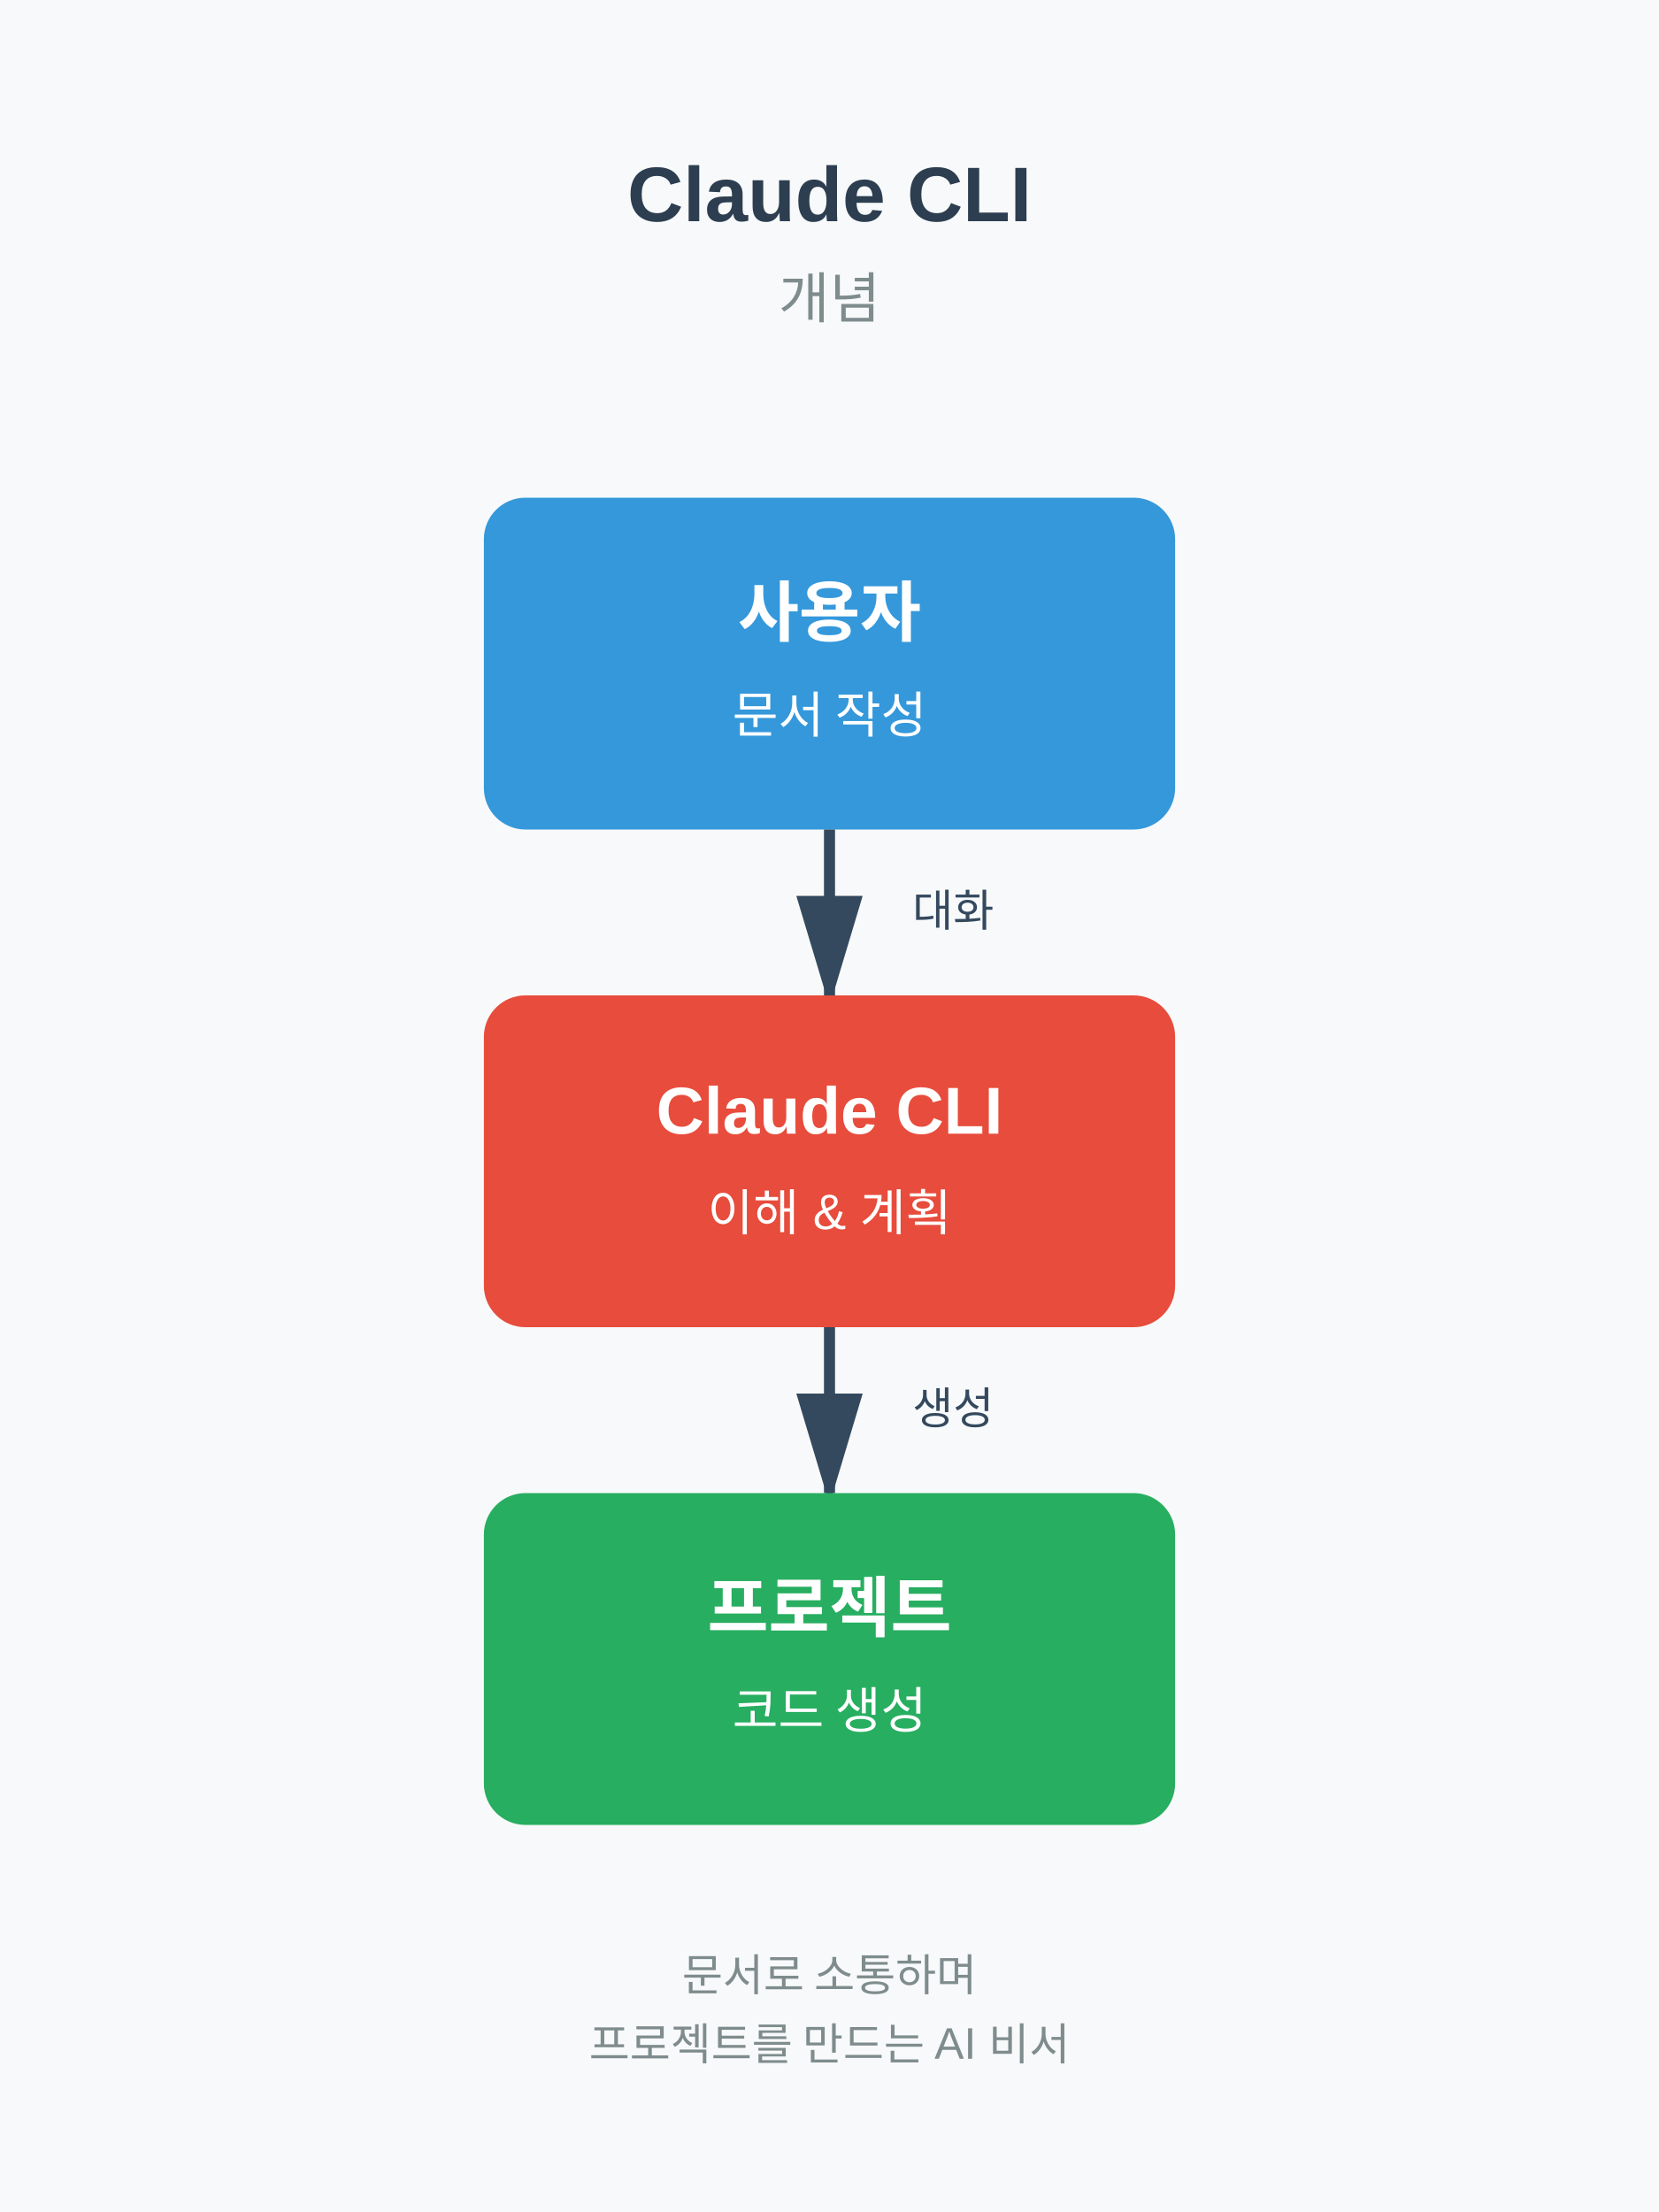
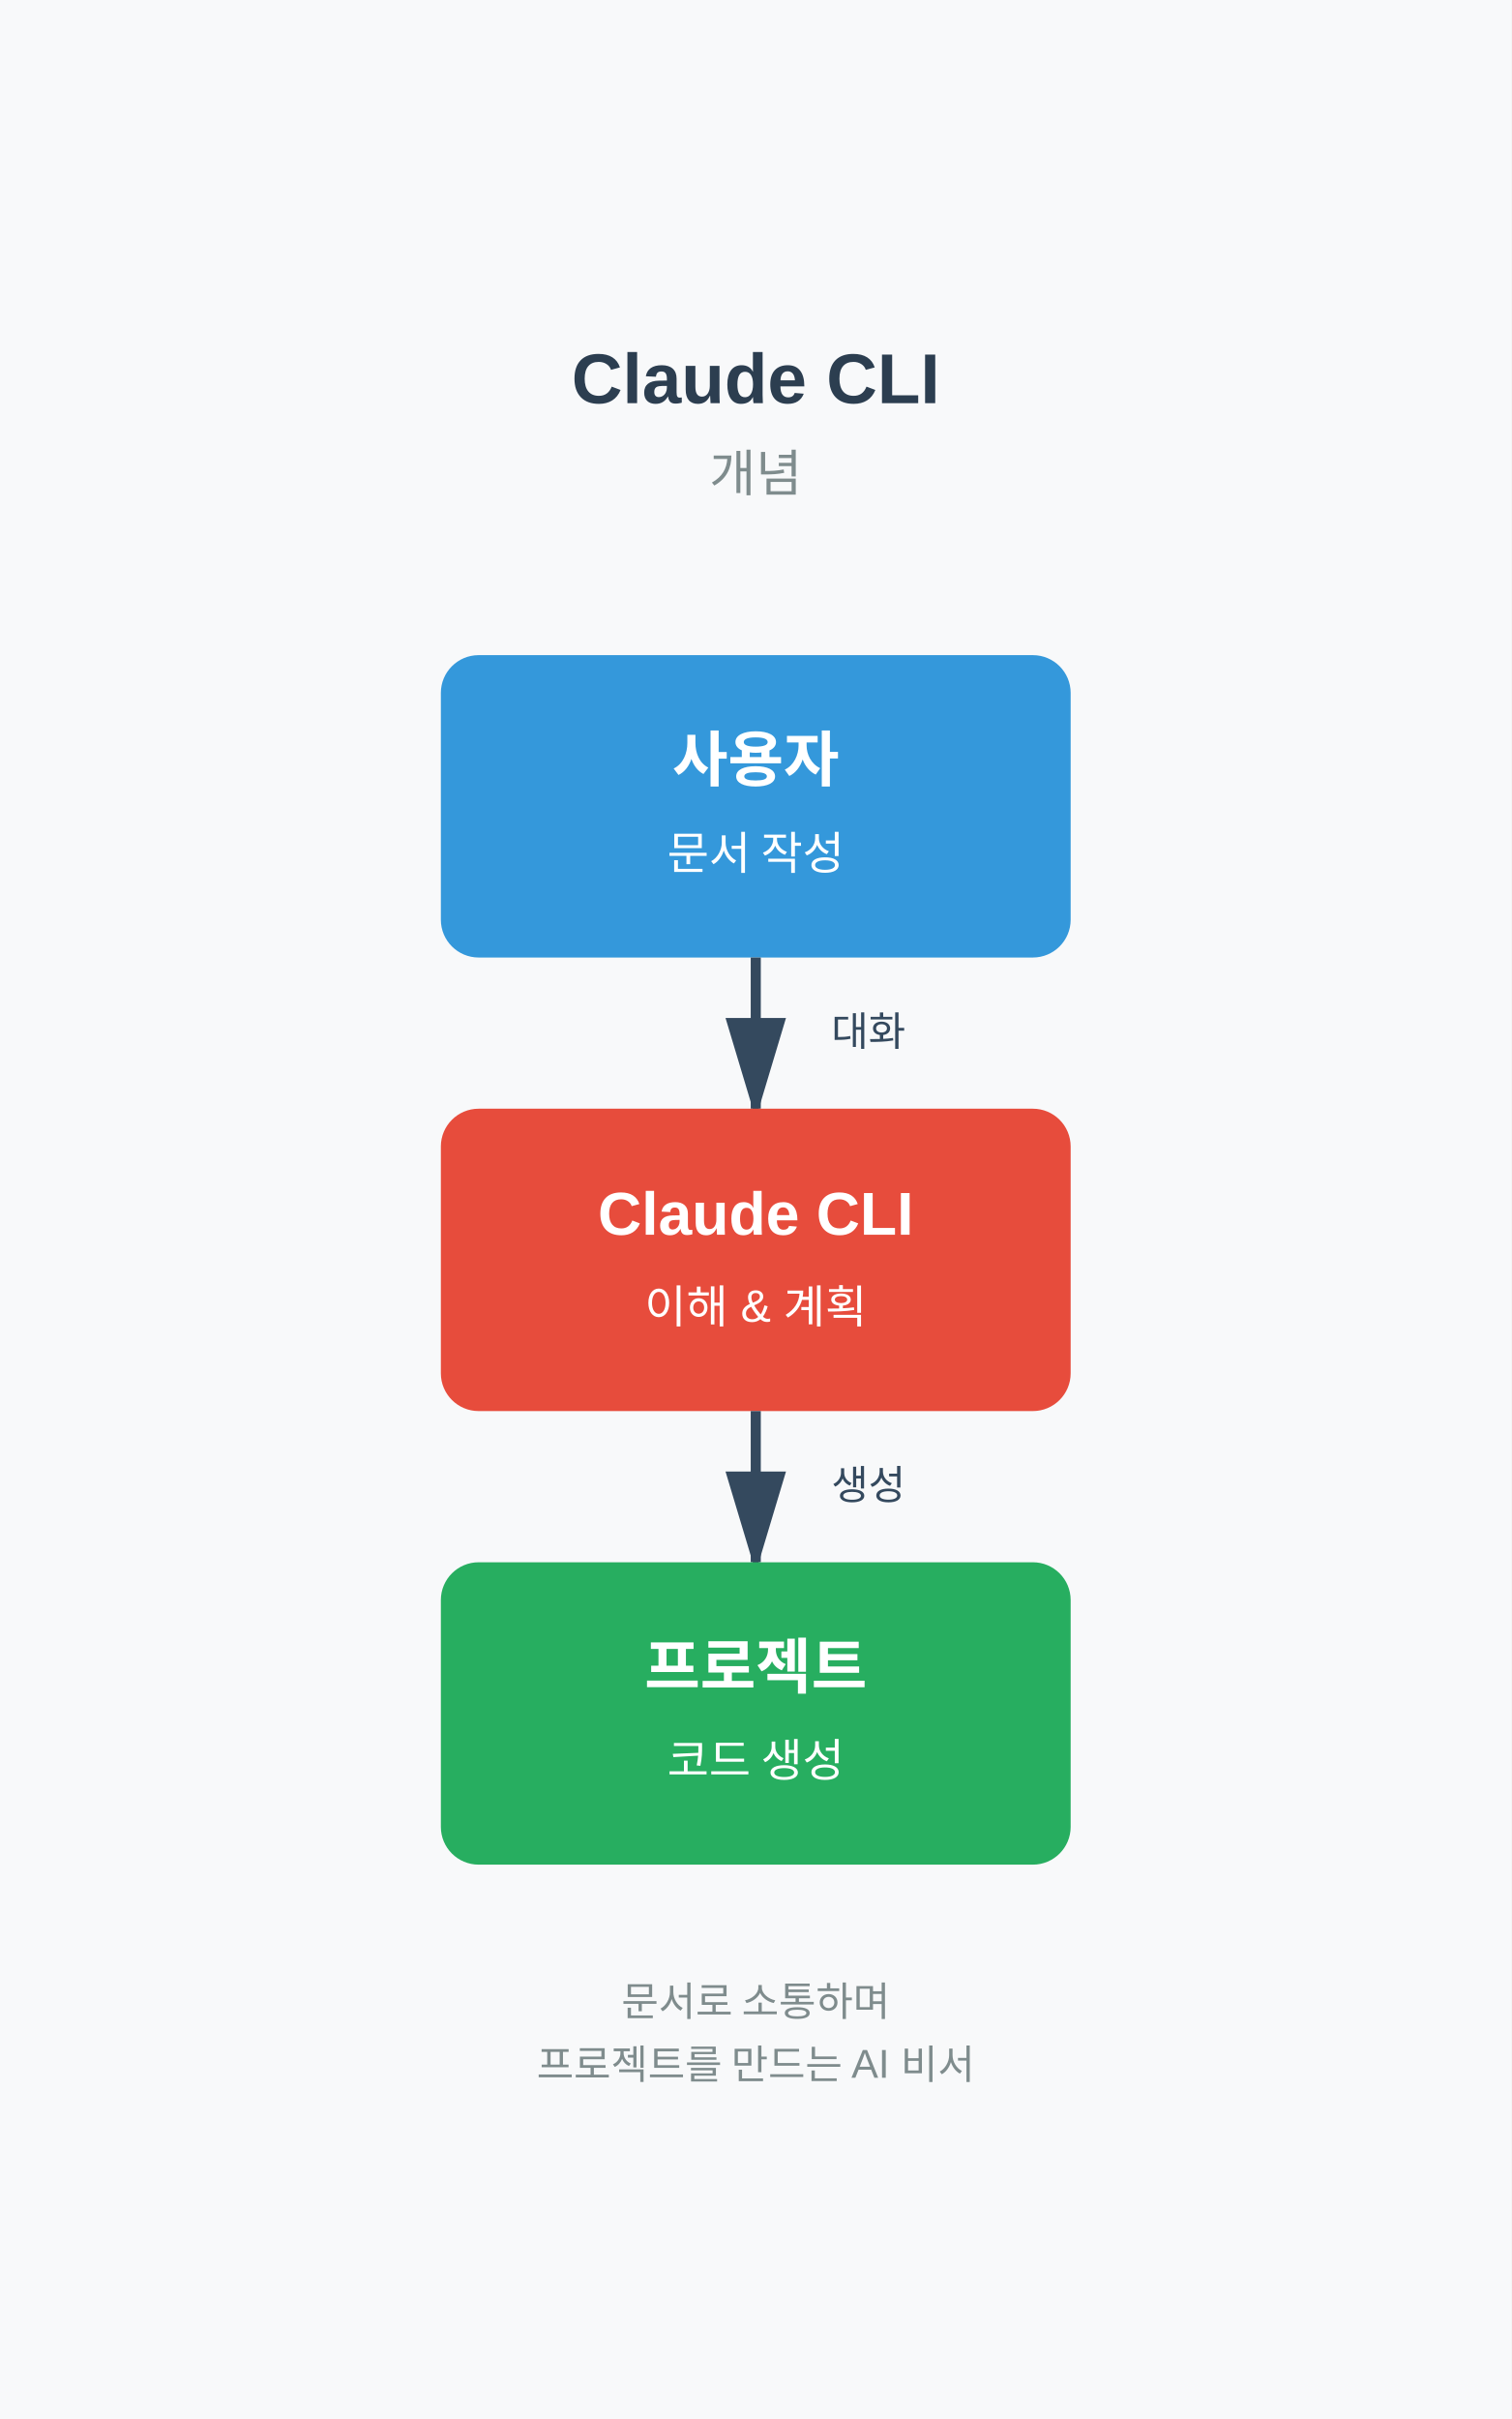
- <svg xmlns="http://www.w3.org/2000/svg" viewBox="0 0 600 800">
-   <rect width="600" height="800" fill="#f8f9fa" />
+ <svg xmlns="http://www.w3.org/2000/svg" viewBox="0 -80 600 960">
+   <rect x="0" y="-80" width="600" height="960" fill="#f8f9fa" />
  <text x="300" y="80" font-family="Arial, sans-serif" font-size="28" font-weight="bold" fill="#2c3e50" text-anchor="middle">
    Claude CLI
  </text>
  <text x="300" y="115" font-family="Arial, sans-serif" font-size="20" fill="#7f8c8d" text-anchor="middle">
    개념
  </text>
  <rect x="175" y="180" width="250" height="120" fill="#3498db" rx="15" />
  <text x="300" y="230" font-family="Arial, sans-serif" font-size="24" font-weight="bold" fill="white" text-anchor="middle">
    사용자
  </text>
  <text x="300" y="265" font-family="Arial, sans-serif" font-size="18" fill="white" text-anchor="middle">
    문서 작성
  </text>
  <path d="M 300 300 L 300 360" stroke="#34495e" stroke-width="4" fill="none" marker-end="url(#arrowhead)" />
  <text x="330" y="335" font-family="Arial, sans-serif" font-size="16" fill="#34495e">
    대화
  </text>
  <rect x="175" y="360" width="250" height="120" fill="#e74c3c" rx="15" />
  <text x="300" y="410" font-family="Arial, sans-serif" font-size="24" font-weight="bold" fill="white" text-anchor="middle">
    Claude CLI
  </text>
  <text x="300" y="445" font-family="Arial, sans-serif" font-size="18" fill="white" text-anchor="middle">
    이해 &amp; 계획
  </text>
  <path d="M 300 480 L 300 540" stroke="#34495e" stroke-width="4" fill="none" marker-end="url(#arrowhead)" />
  <text x="330" y="515" font-family="Arial, sans-serif" font-size="16" fill="#34495e">
    생성
  </text>
  <rect x="175" y="540" width="250" height="120" fill="#27ae60" rx="15" />
  <text x="300" y="590" font-family="Arial, sans-serif" font-size="24" font-weight="bold" fill="white" text-anchor="middle">
    프로젝트
  </text>
  <text x="300" y="625" font-family="Arial, sans-serif" font-size="18" fill="white" text-anchor="middle">
    코드 생성
  </text>
  <text x="300" y="720" font-family="Arial, sans-serif" font-size="16" fill="#7f8c8d" text-anchor="middle">
    문서로 소통하며
  </text>
  <text x="300" y="745" font-family="Arial, sans-serif" font-size="16" fill="#7f8c8d" text-anchor="middle">
    프로젝트를 만드는 AI 비서
  </text>
  <defs>
    <marker id="arrowhead" markerWidth="10" markerHeight="10" refX="9" refY="3" orient="auto">
      <polygon points="0 0, 10 3, 0 6" fill="#34495e" />
    </marker>
  </defs>
</svg>
